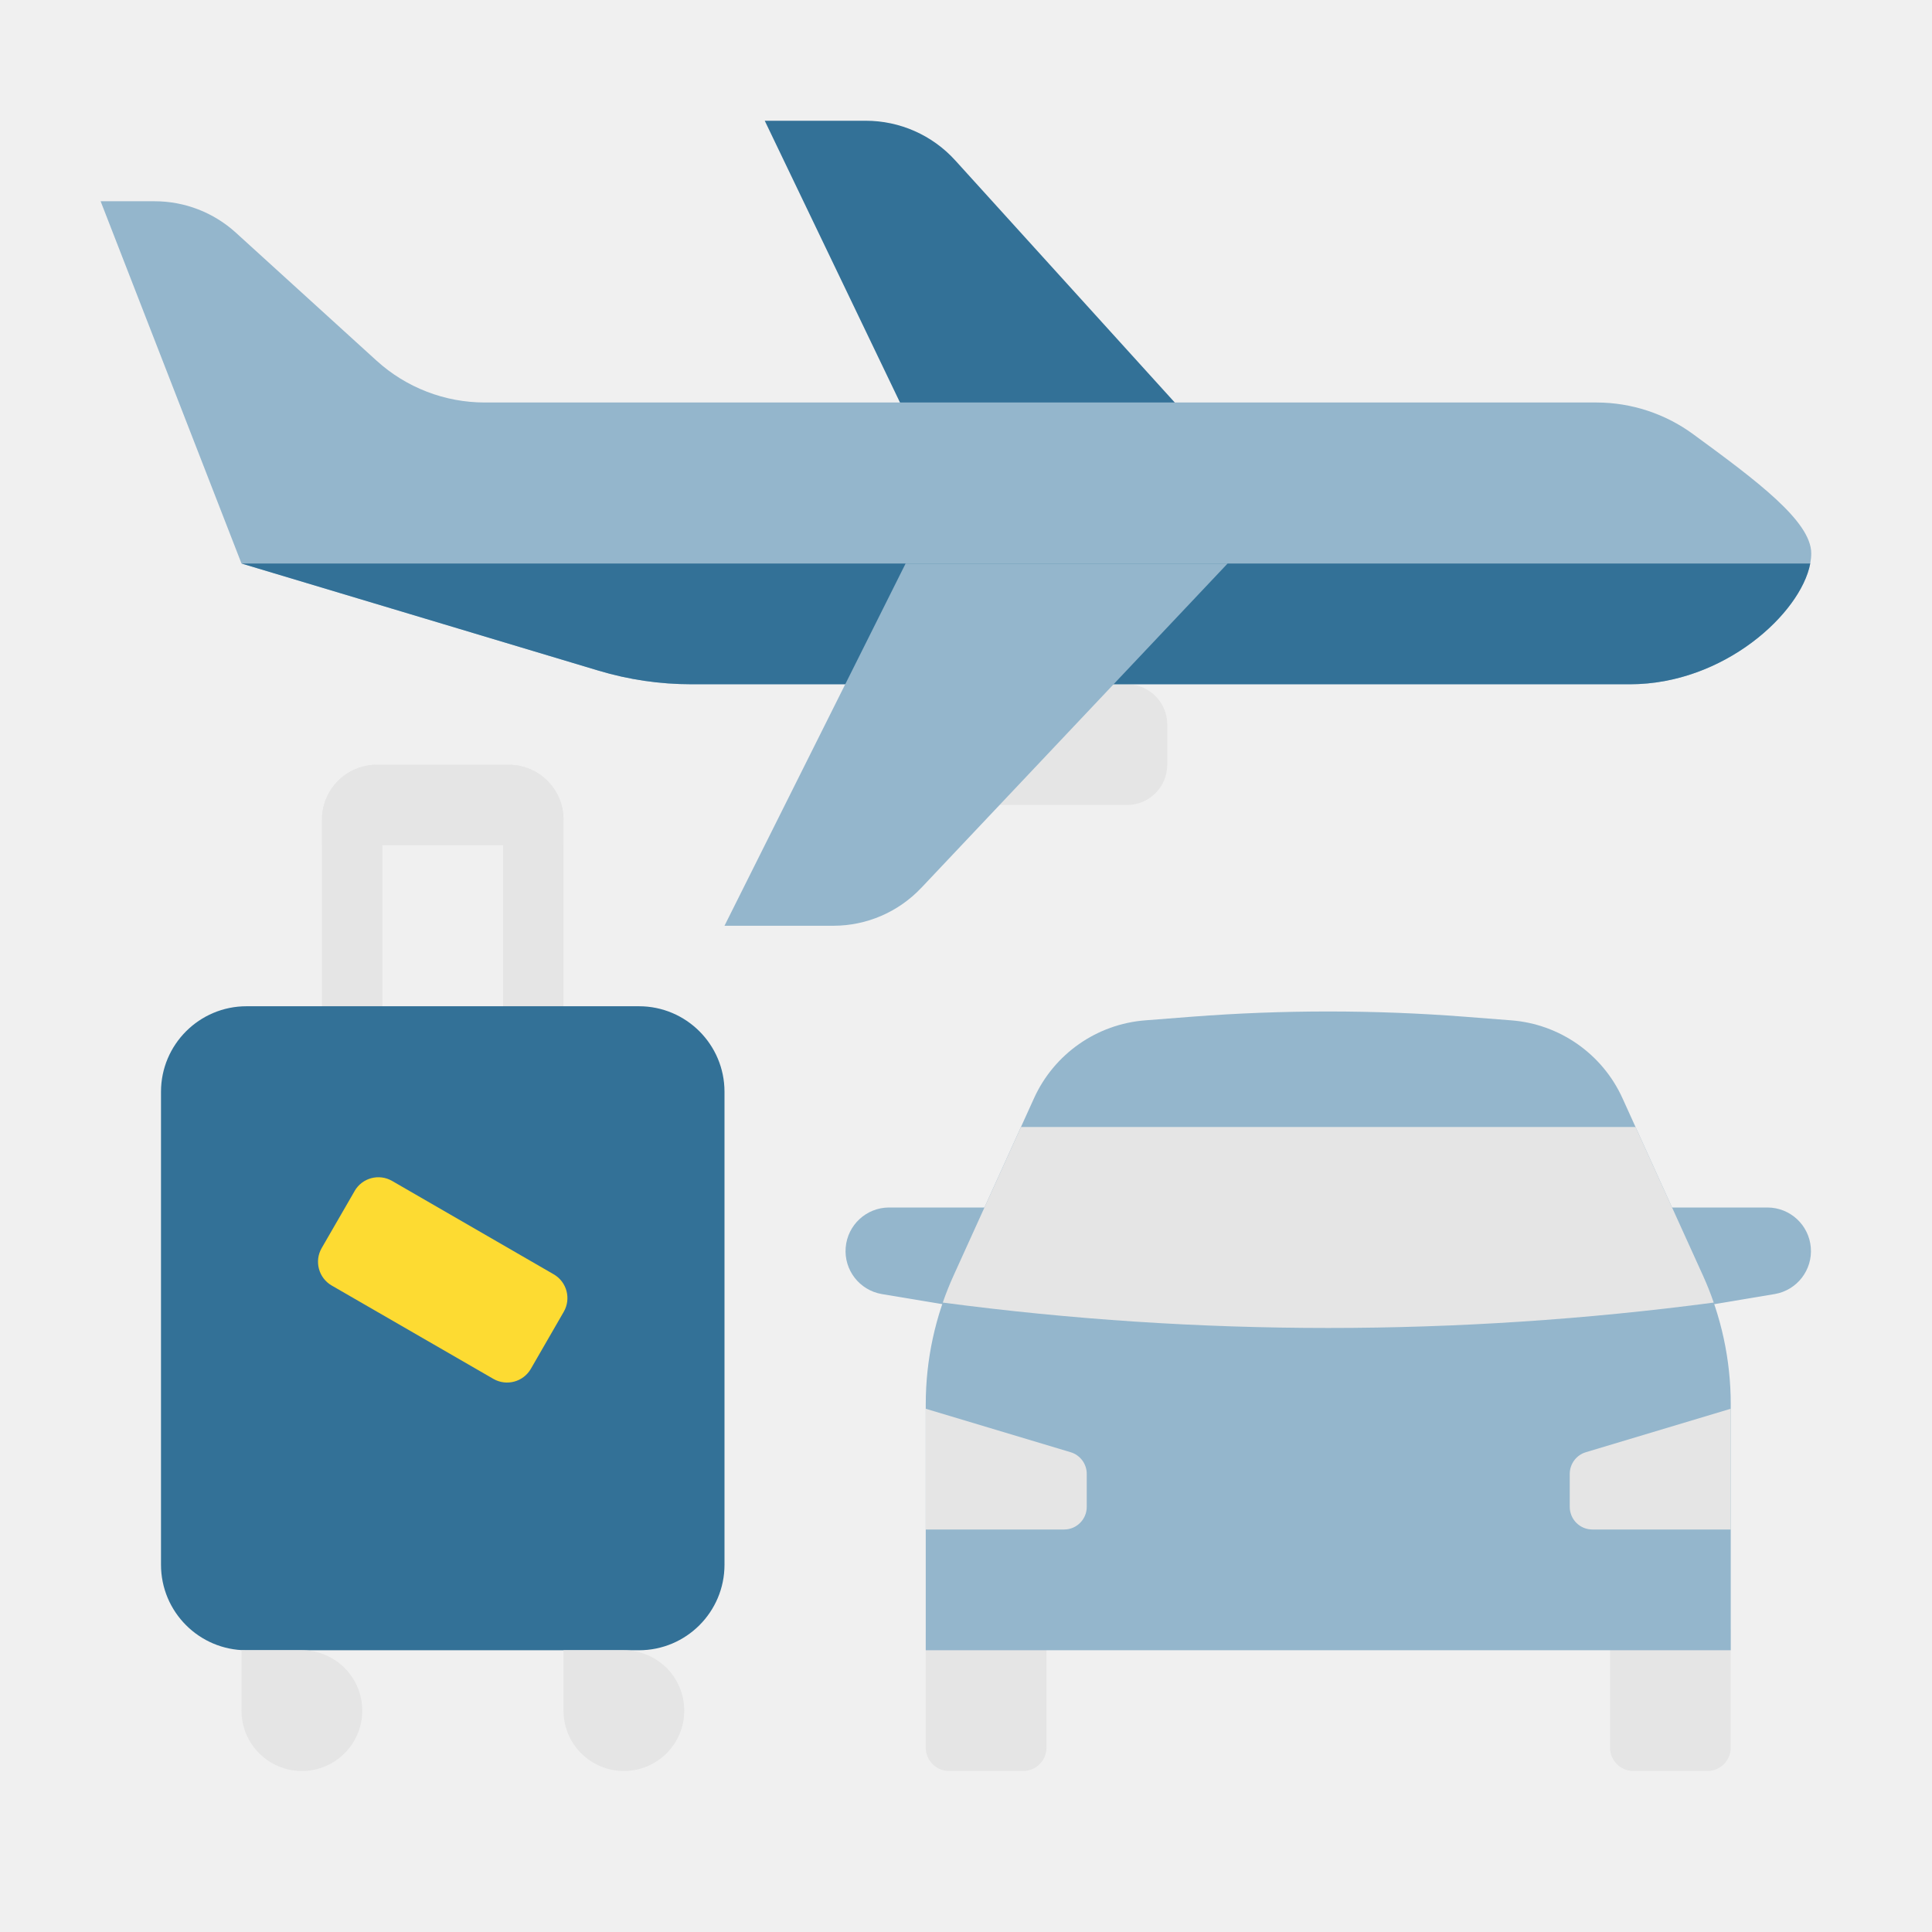
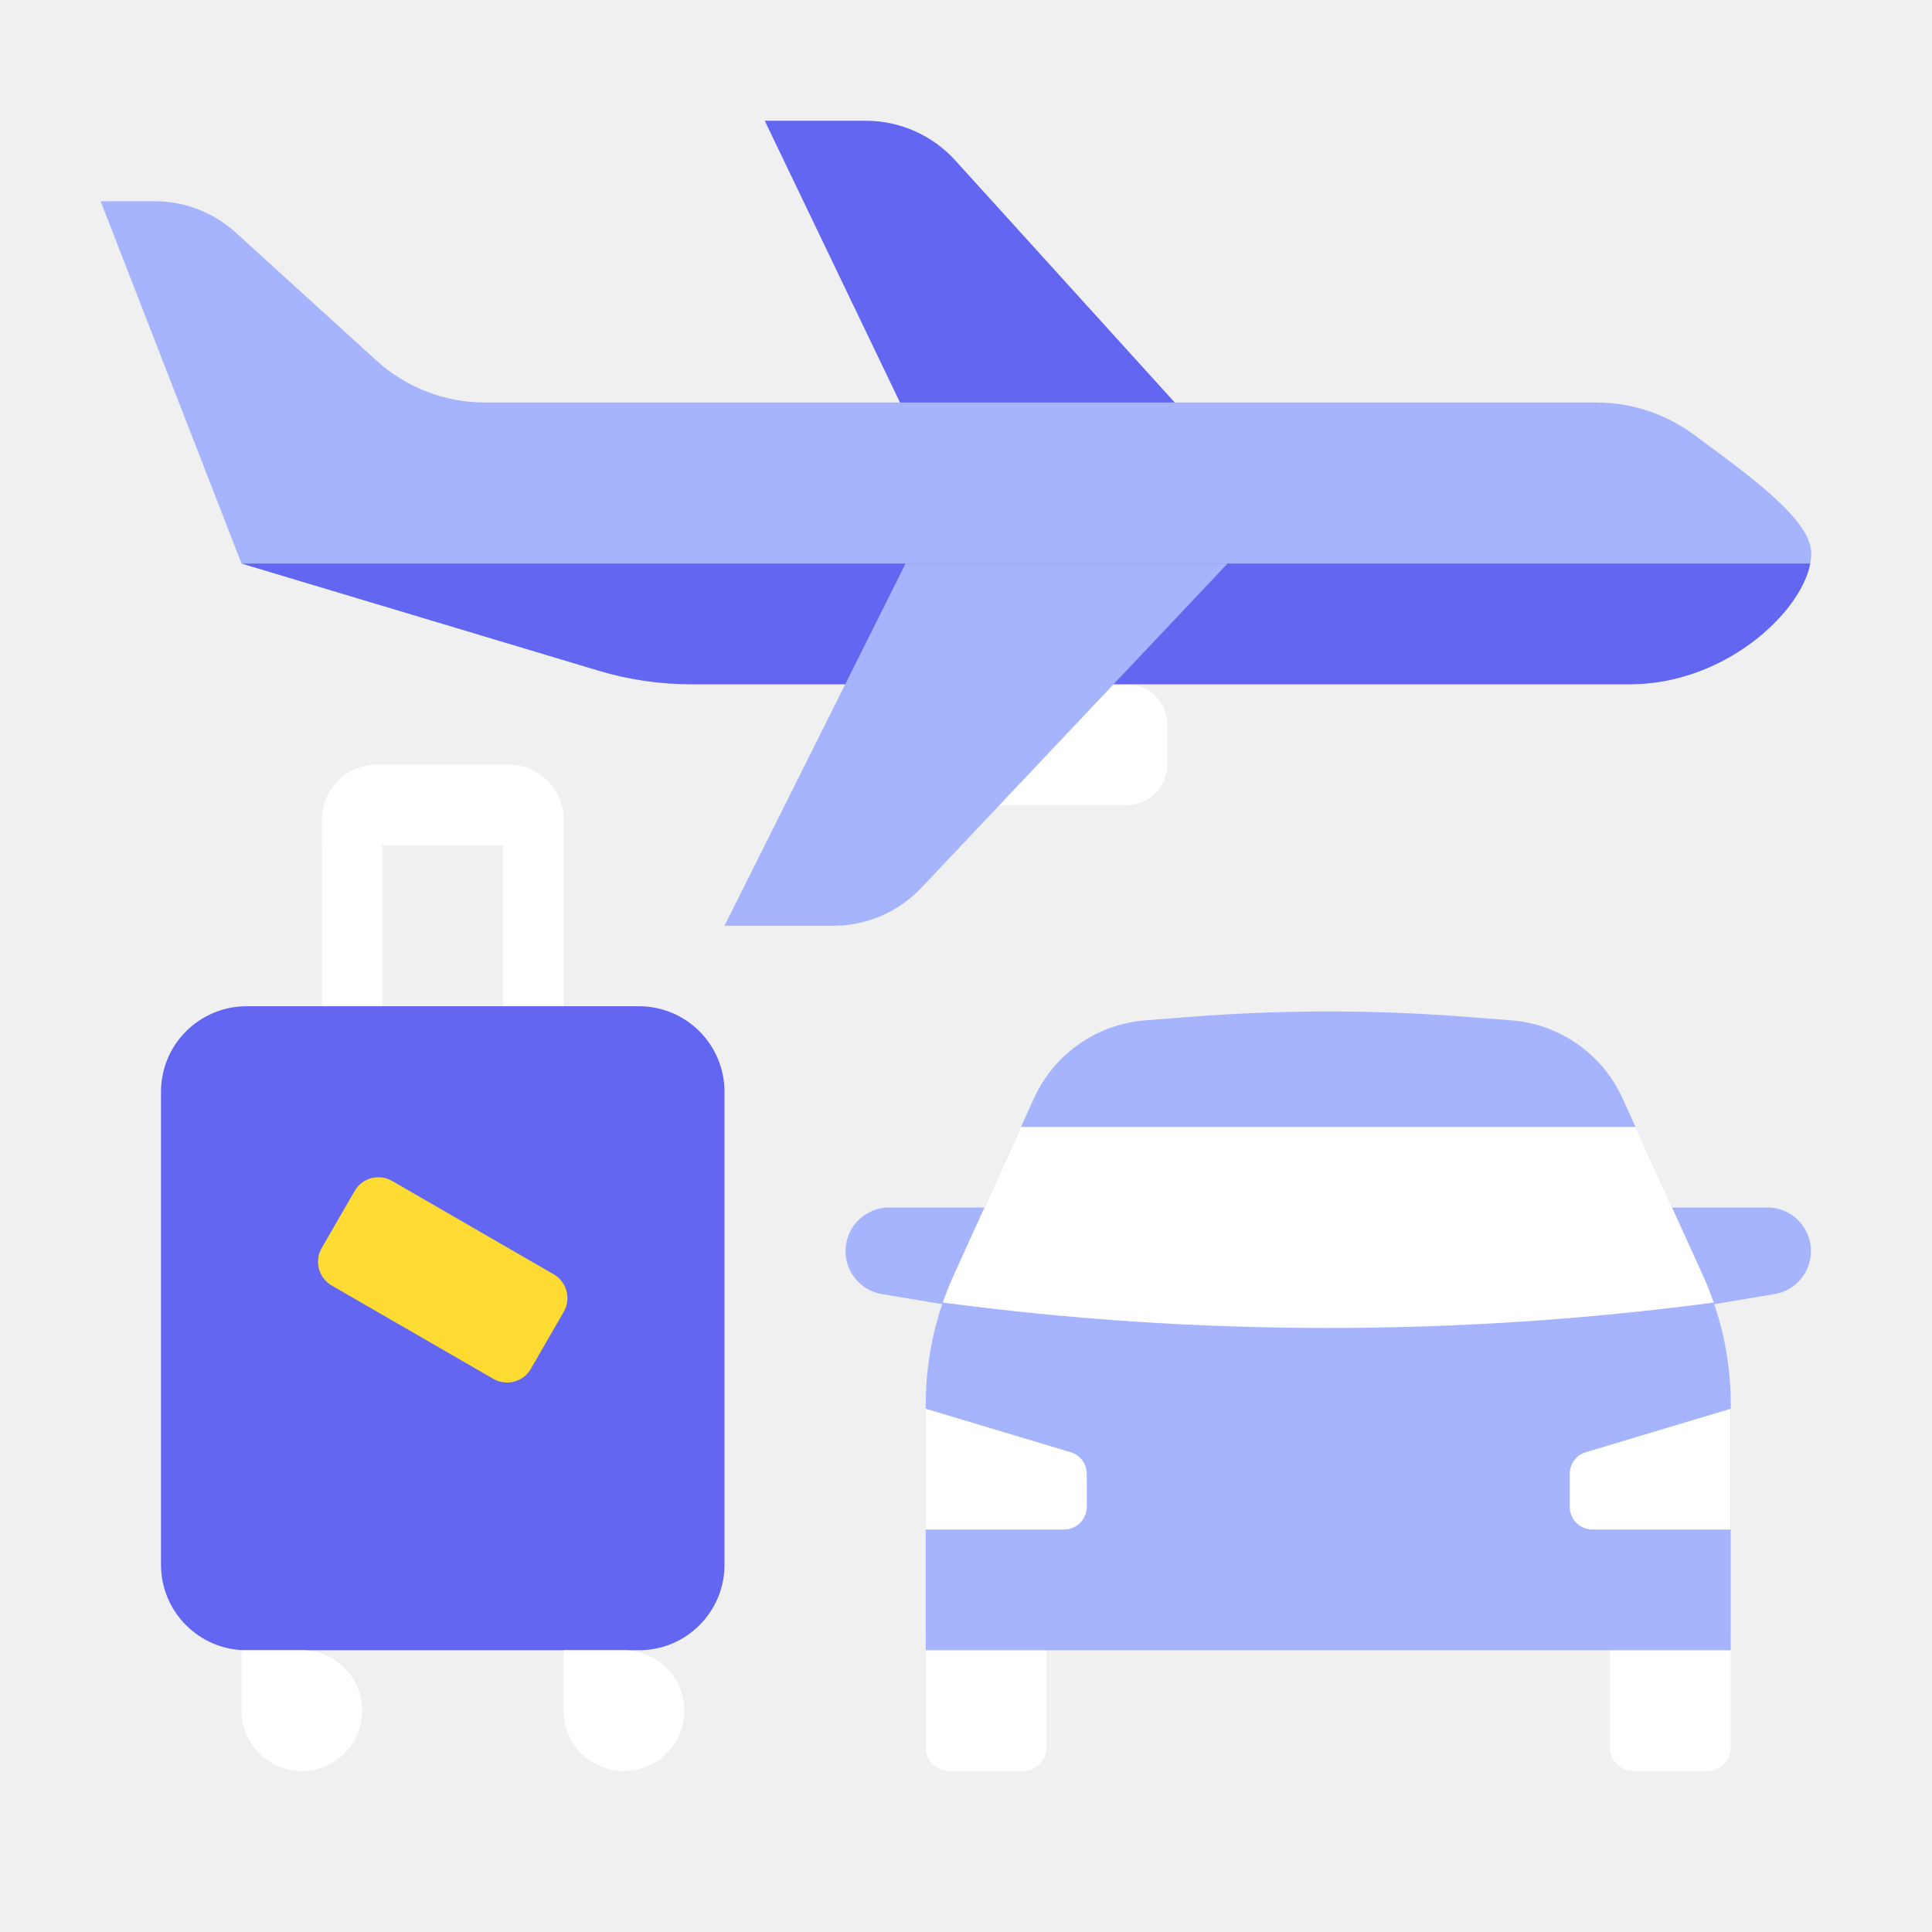
<svg xmlns="http://www.w3.org/2000/svg" fill="none" viewBox="0 0 48 48">
-   <path fill="#E5E5E5" d="M26 40.581c0-.32-.26-.581-.581-.581h-1.838c-.32 0-.581.26-.581.581v2.838c0 .32.26.581.581.581h1.838c.32 0 .581-.26.581-.581v-2.838ZM43 40.581c0-.32-.26-.581-.581-.581h-1.838c-.32 0-.581.26-.581.581v2.838c0 .32.26.581.581.581h1.838c.32 0 .581-.26.581-.581v-2.838Z" />
-   <path fill="#94B6CC" d="M43 34.886V41H23v-6.114c0-1.103.236-2.193.692-3.197l1.998-4.404a3.316 3.316 0 0 1 2.765-1.935l1.155-.09a44.208 44.208 0 0 1 6.78 0l1.155.09a3.316 3.316 0 0 1 2.765 1.935l1.998 4.404A7.737 7.737 0 0 1 43 34.886Z" />
-   <path fill="#94B6CC" d="M25 30h-2.917a1.083 1.083 0 0 0-.178 2.15L24 32.5l1-2.5ZM41 30h2.917a1.083 1.083 0 0 1 .178 2.15L42 32.5 41 30Z" />
-   <path fill="#E5E5E5" d="M43 38h-3.438a.562.562 0 0 1-.562-.563v-.819c0-.248.163-.467.4-.538L43 35v3ZM23 38h3.438c.31 0 .562-.252.562-.563v-.819a.562.562 0 0 0-.4-.538L23 35v3Z" />
-   <path fill="#E5E5E5" d="M42.577 32.362a72.992 72.992 0 0 1-19.154 0 7.73 7.73 0 0 1 .269-.673L25.366 28h15.269l1.674 3.689c.1.22.19.445.268.673Z" />
-   <path fill="#E5E5E5" fill-rule="evenodd" d="M12.5 20.5v7h-3v-7h3Zm.136-1.5c.754 0 1.364.61 1.364 1.364v7.272C14 28.39 13.39 29 12.636 29H9.364C8.61 29 8 28.39 8 27.636v-7.272C8 19.61 8.61 19 9.364 19h3.272Z" clip-rule="evenodd" />
-   <path fill="#E5E5E5" d="M14 20.364C14 19.61 13.39 19 12.636 19H9.364C8.61 19 8 19.61 8 20.364V21h6v-.636Z" />
-   <path fill="#337197" d="M4 27.125C4 25.952 4.952 25 6.125 25h9.75c1.173 0 2.125.952 2.125 2.125v11.75A2.125 2.125 0 0 1 15.875 41h-9.75A2.125 2.125 0 0 1 4 38.875v-11.75Z" />
+   <path fill="#FFFFFF" d="M26 40.581c0-.32-.26-.581-.581-.581h-1.838c-.32 0-.581.26-.581.581v2.838c0 .32.26.581.581.581h1.838c.32 0 .581-.26.581-.581v-2.838ZM43 40.581c0-.32-.26-.581-.581-.581h-1.838c-.32 0-.581.26-.581.581v2.838c0 .32.26.581.581.581h1.838c.32 0 .581-.26.581-.581v-2.838Z" />
+   <path fill="#A5B4FC" d="M43 34.886V41H23v-6.114c0-1.103.236-2.193.692-3.197l1.998-4.404a3.316 3.316 0 0 1 2.765-1.935l1.155-.09a44.208 44.208 0 0 1 6.78 0l1.155.09a3.316 3.316 0 0 1 2.765 1.935l1.998 4.404A7.737 7.737 0 0 1 43 34.886Z" />
+   <path fill="#A5B4FC" d="M25 30h-2.917a1.083 1.083 0 0 0-.178 2.15L24 32.5l1-2.5ZM41 30h2.917a1.083 1.083 0 0 1 .178 2.15L42 32.5 41 30Z" />
+   <path fill="#FFFFFF" d="M43 38h-3.438a.562.562 0 0 1-.562-.563v-.819c0-.248.163-.467.4-.538L43 35v3ZM23 38h3.438c.31 0 .562-.252.562-.563v-.819a.562.562 0 0 0-.4-.538L23 35v3Z" />
+   <path fill="#FFFFFF" d="M42.577 32.362a72.992 72.992 0 0 1-19.154 0 7.73 7.73 0 0 1 .269-.673L25.366 28h15.269l1.674 3.689c.1.22.19.445.268.673Z" />
+   <path fill="#FFFFFF" fill-rule="evenodd" d="M12.5 20.5v7h-3v-7h3Zm.136-1.5c.754 0 1.364.61 1.364 1.364v7.272C14 28.39 13.39 29 12.636 29H9.364C8.61 29 8 28.39 8 27.636v-7.272C8 19.61 8.61 19 9.364 19h3.272Z" clip-rule="evenodd" />
+   <path fill="#FFFFFF" d="M14 20.364C14 19.61 13.39 19 12.636 19H9.364C8.61 19 8 19.61 8 20.364V21h6v-.636Z" />
+   <path fill="#6366F1" d="M4 27.125C4 25.952 4.952 25 6.125 25h9.75c1.173 0 2.125.952 2.125 2.125v11.75A2.125 2.125 0 0 1 15.875 41h-9.75A2.125 2.125 0 0 1 4 38.875v-11.75Z" />
  <path fill="#FDDB32" d="M8.81 29.59a.682.682 0 0 1 .932-.25l4.015 2.32a.682.682 0 0 1 .25.93l-.818 1.418a.682.682 0 0 1-.931.25l-4.016-2.319a.682.682 0 0 1-.25-.931l.819-1.418Z" />
-   <path fill="#E5E5E5" d="M14 41h1.5a1.5 1.5 0 1 1-1.5 1.5V41ZM6 41h1.5A1.5 1.5 0 1 1 6 42.5V41Z" />
-   <path fill="#337197" d="M23.733 3.985 31 12h-7.68L19 3h2.51a3 3 0 0 1 2.223.985Z" />
-   <path fill="#E5E5E5" d="M29 18a1 1 0 0 0-1-1h-4v3h4a1 1 0 0 0 1-1v-1Z" />
-   <path fill="#94B6CC" d="M12.045 10c-.995 0-1.953-.37-2.69-1.04L5.859 5.78A3 3 0 0 0 3.84 5H2.5L6 14l8.875 2.663a8 8 0 0 0 2.3.337H40.5c2.485 0 4.5-2.007 4.5-3.25 0-.796-1.342-1.798-2.927-2.958A4.07 4.07 0 0 0 39.67 10H12.045Z" />
-   <path fill="#337197" d="M44.975 14H6l8.875 2.663a8 8 0 0 0 2.3.337H40.5c2.325 0 4.237-1.756 4.475-3Z" />
-   <path fill="#94B6CC" d="M22.888 22.06 30.5 14h-8L18 23h2.707a3 3 0 0 0 2.18-.94Z" />
+   <path fill="#FFFFFF" d="M14 41h1.5a1.5 1.5 0 1 1-1.5 1.5V41ZM6 41h1.5A1.5 1.5 0 1 1 6 42.5V41Z" />
+   <path fill="#6366F1" d="M23.733 3.985 31 12h-7.68L19 3h2.51a3 3 0 0 1 2.223.985Z" />
+   <path fill="#FFFFFF" d="M29 18a1 1 0 0 0-1-1h-4v3h4a1 1 0 0 0 1-1v-1Z" />
+   <path fill="#A5B4FC" d="M12.045 10c-.995 0-1.953-.37-2.69-1.04L5.859 5.78A3 3 0 0 0 3.84 5H2.5L6 14l8.875 2.663a8 8 0 0 0 2.3.337H40.5c2.485 0 4.5-2.007 4.5-3.25 0-.796-1.342-1.798-2.927-2.958A4.07 4.07 0 0 0 39.67 10H12.045Z" />
+   <path fill="#6366F1" d="M44.975 14H6l8.875 2.663a8 8 0 0 0 2.3.337H40.5c2.325 0 4.237-1.756 4.475-3Z" />
+   <path fill="#A5B4FC" d="M22.888 22.06 30.5 14h-8L18 23h2.707a3 3 0 0 0 2.18-.94Z" />
</svg>
